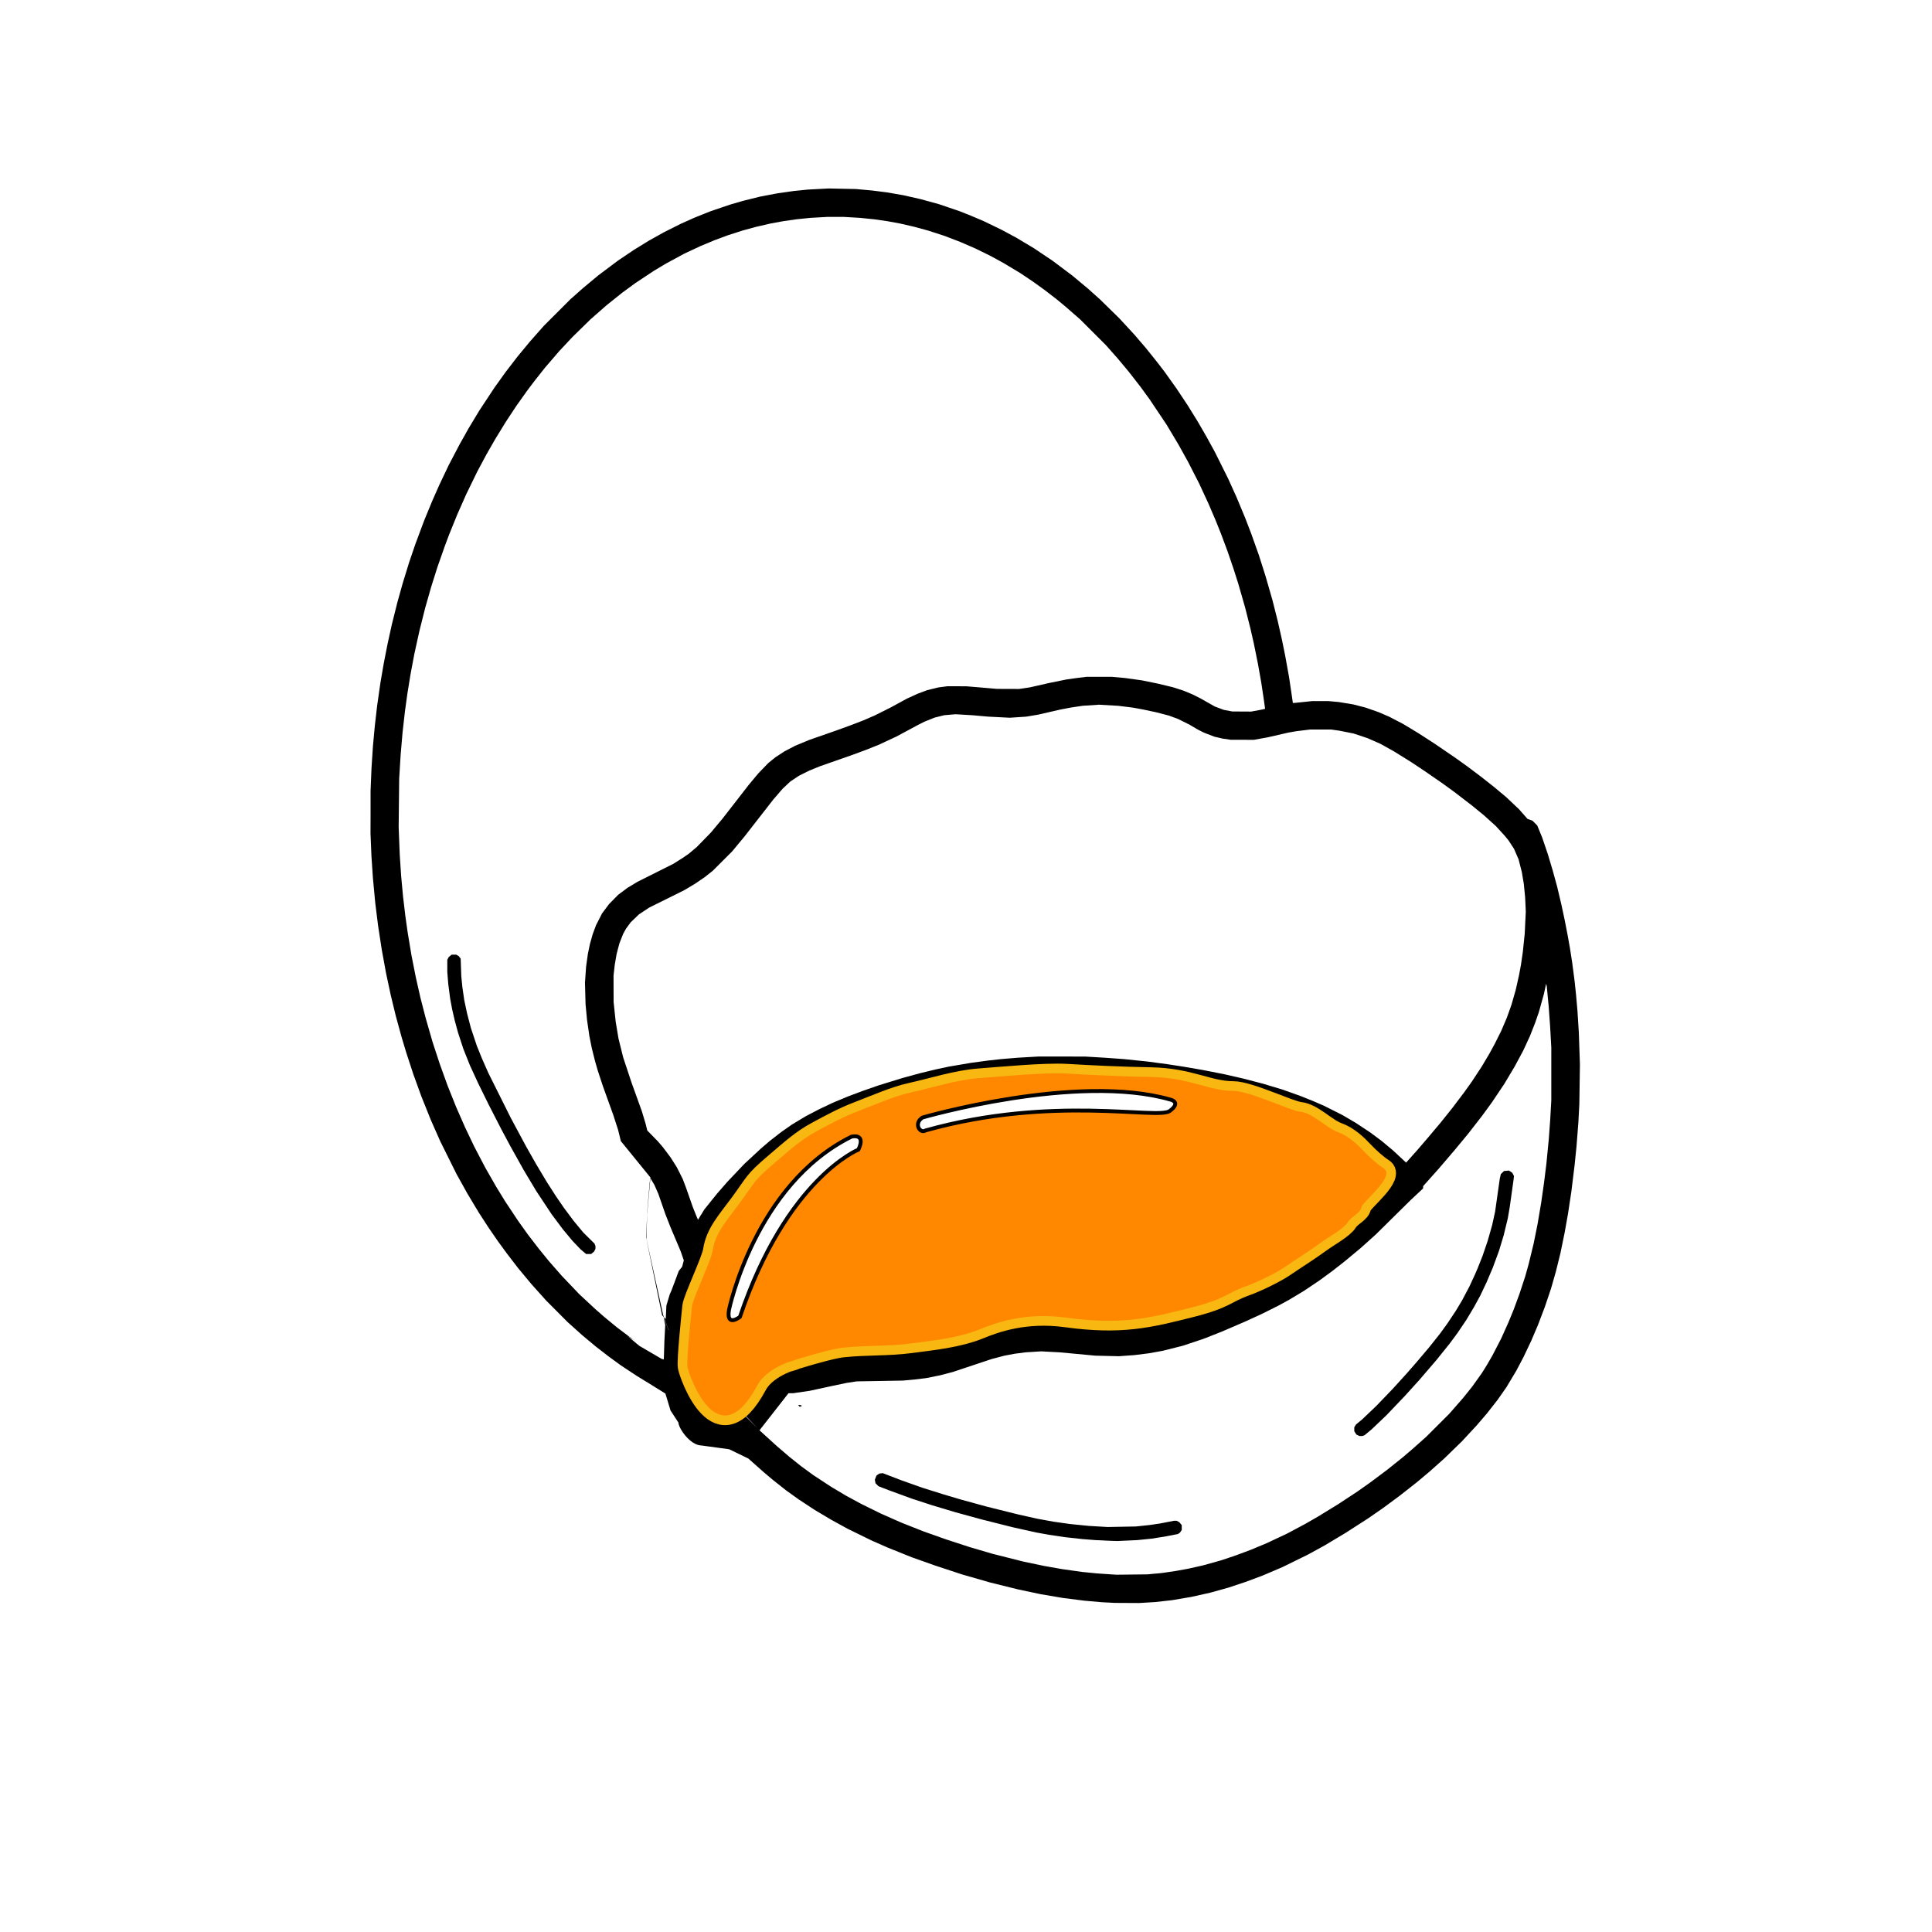
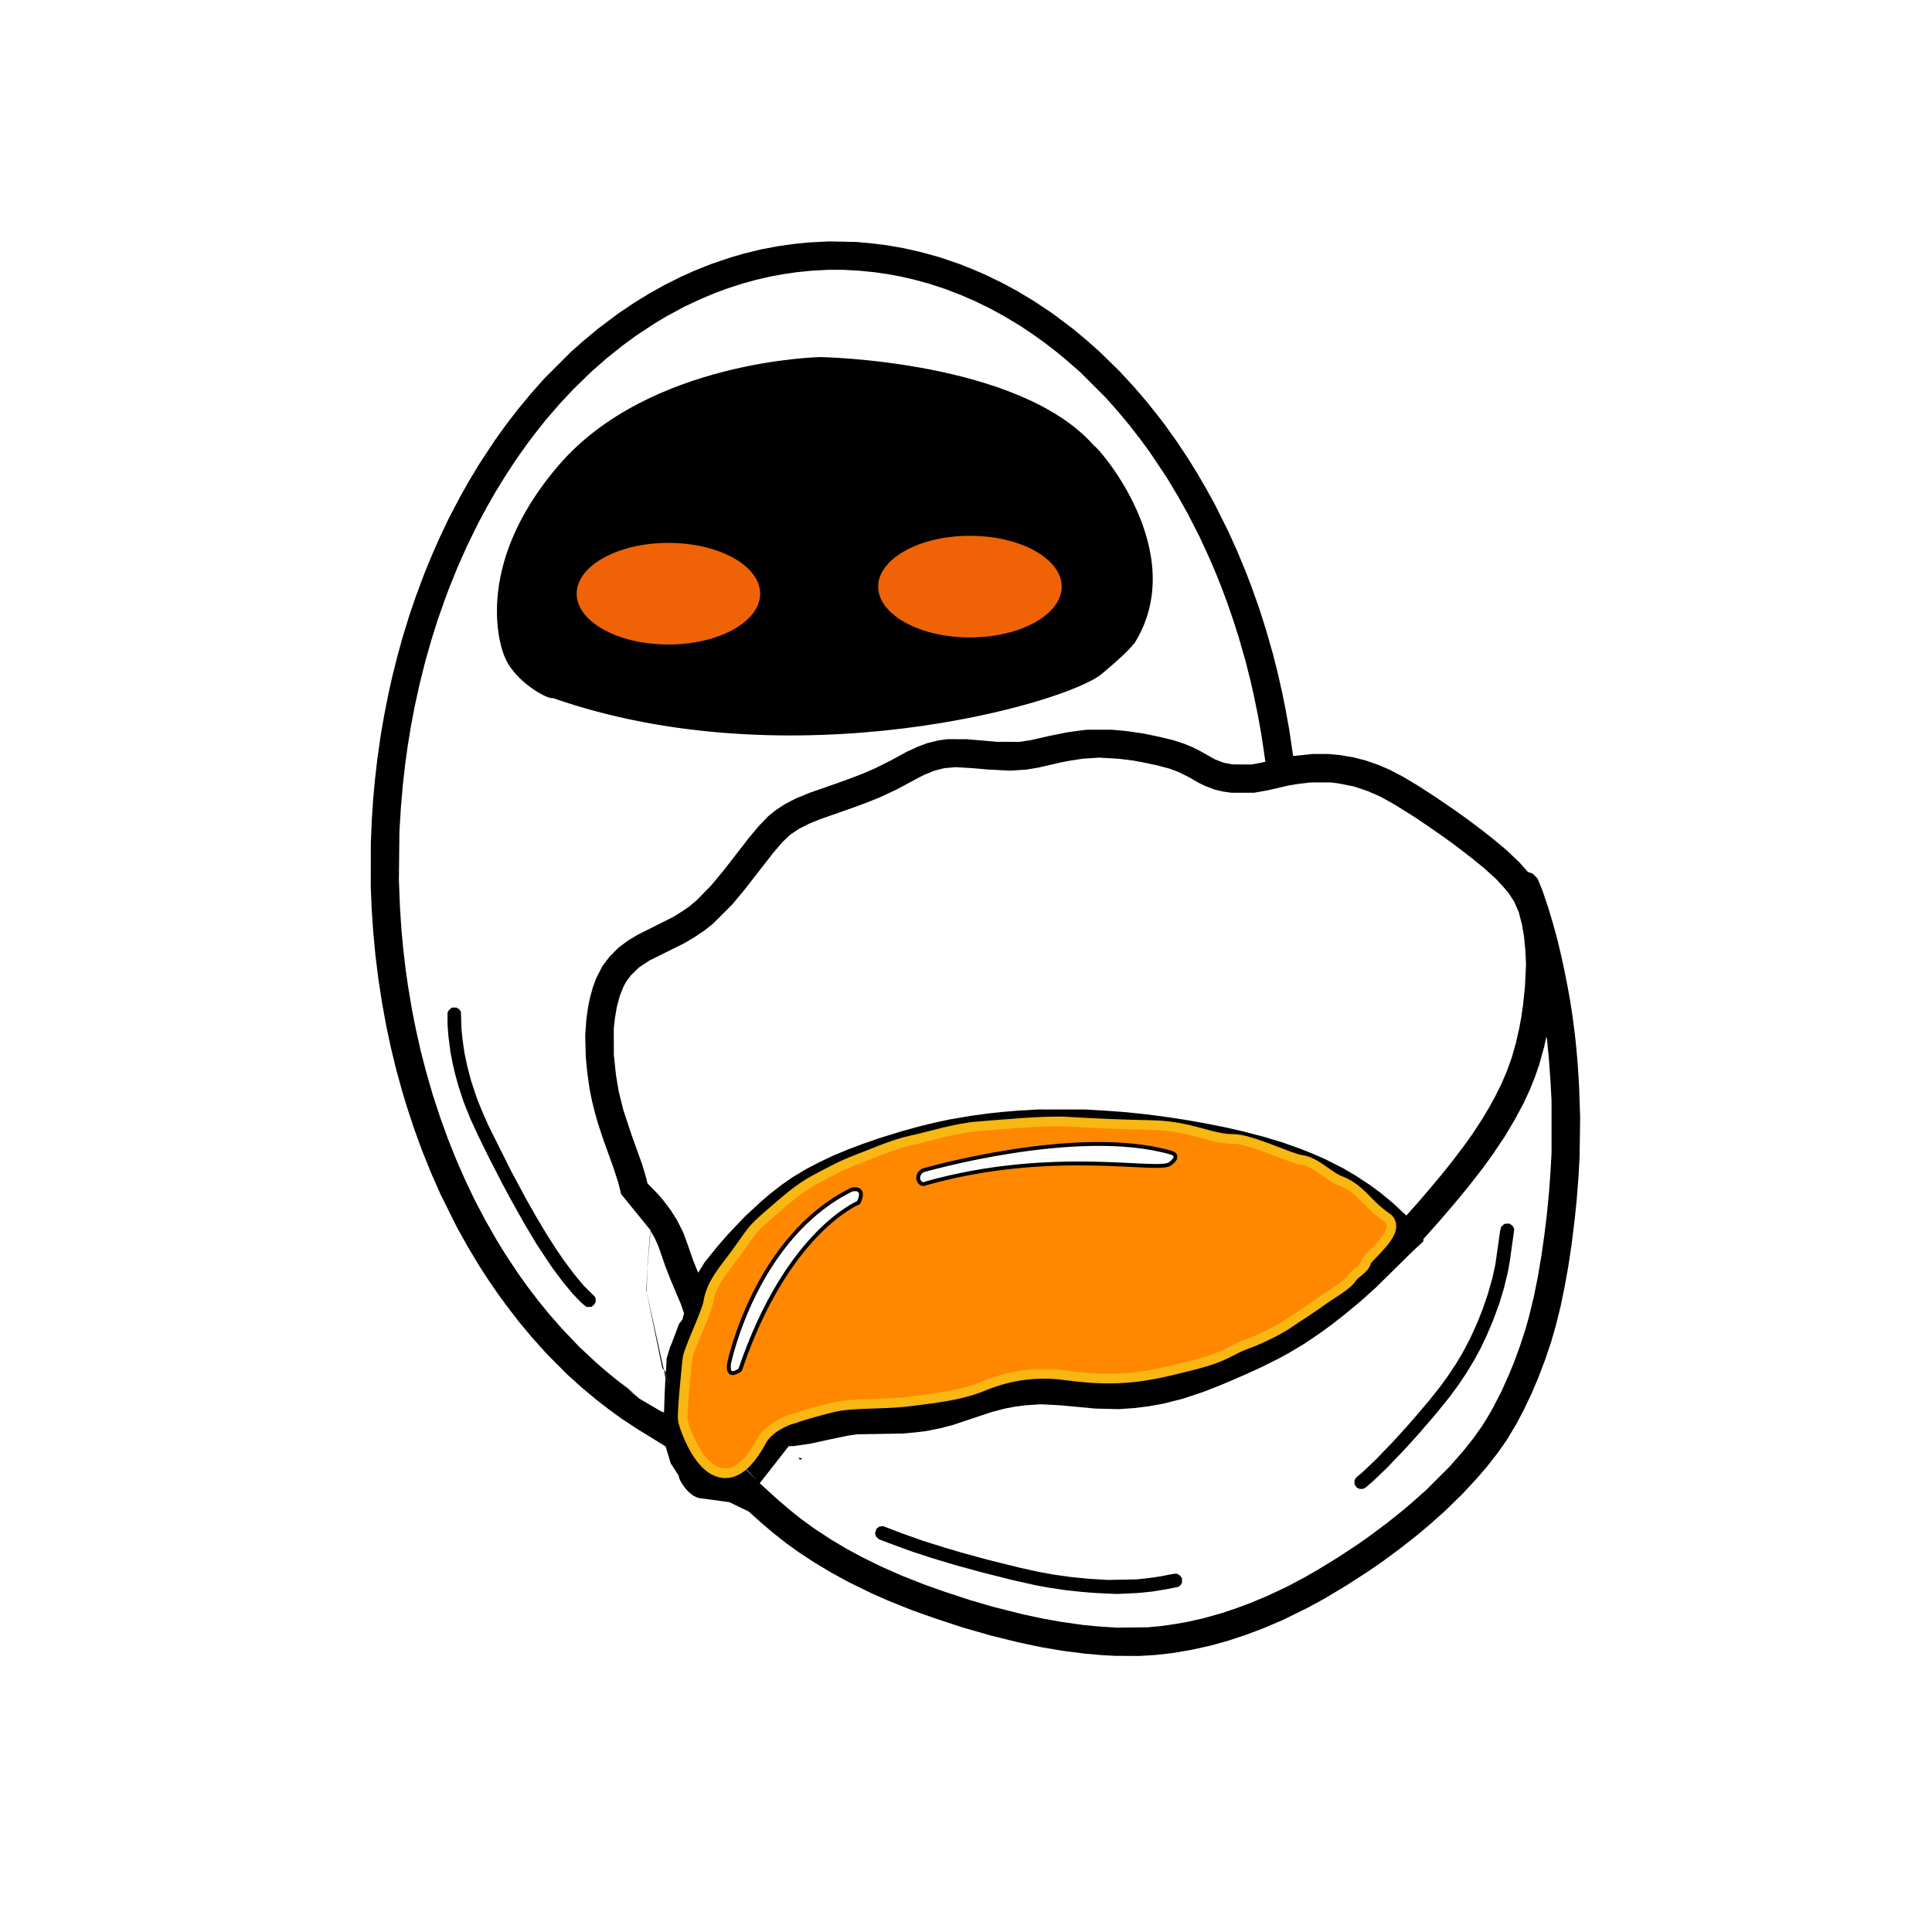
- <svg xmlns="http://www.w3.org/2000/svg" viewBox="-2.435 -6.088 500 500" width="500" height="500">
-   <path d="M 284.348 408.656 L 282.645 408.561 L 278.258 408.174 L 272.656 407.464 L 266.924 406.493 L 261.027 405.245 L 253.784 403.452 L 246.56 401.377 L 239.409 399.019 L 233.565 396.945 L 227.353 394.449 L 223.091 392.571 L 216.905 389.544 L 212.617 387.186 L 208.355 384.645 L 204.211 381.92 L 201.047 379.648 L 197.638 376.955 L 195.202 374.9 L 191.229 371.374 L 186.282 368.979 L 179.153 368.007 C 176.08 367.982 173.133 363.38 173.148 362.088 L 171.1 358.946 L 169.773 354.569 L 165.37 351.832 L 162.454 350.052 L 158.297 347.307 L 155.027 344.923 L 151.737 342.375 L 148.256 339.473 L 144.428 336.032 L 138.952 330.536 L 135.104 326.247 L 131.682 322.137 L 128.721 318.282 L 126.383 315.077 L 123.953 311.544 L 121.504 307.769 L 118.569 302.883 L 115.732 297.787 L 111.496 289.263 L 109.066 283.76 L 106.63 277.699 L 104.555 271.974 L 102.717 266.372 L 101.495 262.307 L 100.004 256.87 L 98.704 251.511 L 97.476 245.772 L 96.367 239.698 L 95.414 233.486 L 94.672 227.517 L 94.069 221.061 L 93.694 215.46 L 93.451 209.616 L 93.468 204.086 L 93.468 198.544 L 93.71 192.7 L 94.085 186.974 L 94.57 181.74 L 95.175 176.506 L 96.029 170.537 L 96.889 165.546 L 97.867 160.556 L 98.964 155.565 L 100.395 149.839 L 101.754 144.966 L 103.442 139.477 L 105.058 134.735 L 107.33 128.648 L 109.385 123.651 L 111.269 119.389 L 113.699 114.273 L 116.51 108.915 L 117.673 106.846 L 118.834 104.775 L 121.626 100.145 L 125.565 94.176 L 128.448 90.157 L 131.521 86.165 L 134.772 82.238 L 138.325 78.219 L 145.161 71.383 L 148.325 68.572 L 152.344 65.223 L 157.46 61.382 L 161.603 58.591 L 165.498 56.194 L 167.444 55.104 L 169.392 54.017 L 173.739 51.837 L 177.239 50.268 L 181.494 48.566 L 186.563 46.847 L 189.853 45.894 L 194.358 44.778 L 198.765 43.944 L 203 43.34 L 206.651 42.972 L 212.01 42.689 L 219.075 42.834 L 223.337 43.221 L 227.113 43.7 L 231.375 44.443 L 235.755 45.434 L 240.502 46.735 L 243.205 47.651 L 245.907 48.57 L 247.466 49.191 L 249.026 49.815 L 252.191 51.161 L 256.88 53.433 L 260.59 55.435 L 265.095 58.128 L 269.968 61.391 L 275.083 65.233 L 279.102 68.582 L 282.254 71.406 L 287.231 76.278 L 291.165 80.541 L 294.087 83.948 L 297.016 87.599 L 298.98 90.16 L 302.02 94.422 L 304.936 98.809 L 307.503 102.953 L 309.755 106.847 L 311.962 110.866 L 315.422 117.807 L 317.622 122.679 L 319.802 127.913 L 321.418 132.122 L 323.368 137.611 L 325.088 143.016 L 326.875 149.228 L 328.228 154.586 L 328.793 157.082 L 329.354 159.577 L 330.168 163.596 L 331.16 169.073 L 331.994 174.674 L 332.152 175.83 L 332.565 175.83 L 337.195 175.351 L 341.338 175.351 L 344.017 175.594 L 347.793 176.218 L 350.959 177.032 L 354.216 178.168 L 357.046 179.376 L 360.697 181.274 L 364.716 183.703 L 368.977 186.461 L 374.336 190.126 L 377.383 192.312 L 380.791 194.873 L 384.199 197.56 L 387.364 200.206 L 390.693 203.351 L 392.893 205.847 L 394.161 206.3 L 395.408 207.554 L 396.669 210.633 L 398.147 214.981 L 399.454 219.367 L 400.57 223.446 L 401.647 228.009 L 402.507 232.028 L 403.243 235.804 L 403.853 239.212 L 404.457 243.106 L 405.074 247.854 L 405.436 251.262 L 405.81 255.524 L 406.164 261.126 L 406.447 269.406 L 406.296 279.637 L 406.047 284.385 L 405.554 290.715 L 405.068 295.462 L 404.228 302.312 L 403.367 308.005 L 402.501 312.878 L 401.958 315.524 L 401.417 318.167 L 400.196 323.105 L 398.974 327.367 L 397.378 332.115 L 395.585 336.83 L 393.859 340.881 L 391.837 345.143 L 389.971 348.676 L 387.417 352.938 L 385.204 356.103 L 382.446 359.636 L 379.734 362.801 L 375.918 366.912 L 371.414 371.298 L 367.52 374.772 L 364.216 377.543 L 359.85 380.971 L 355.587 384.129 L 351.694 386.828 L 345.85 390.591 L 340.373 393.875 L 336.098 396.219 L 329.413 399.502 L 324.298 401.676 L 319.911 403.317 L 315.524 404.776 L 310.79 406.095 L 305.904 407.185 L 300.914 408.033 L 296.527 408.525 L 292.337 408.774 L 286.06 408.741 L 284.355 408.646 L 284.348 408.656 Z M 296.464 401.181 L 298.352 400.993 L 301.76 400.494 L 305.05 399.897 L 308.944 399.023 L 313.574 397.729 L 317.35 396.463 L 321.244 395.011 L 325.388 393.284 L 330.68 390.795 L 335.251 388.359 L 338.54 386.474 L 343.899 383.185 L 348.89 379.901 L 352.18 377.576 L 356.566 374.293 L 360.67 371.009 L 363.383 368.679 L 366.673 365.75 L 372.648 359.781 L 376.253 355.657 L 378.578 352.754 L 381.08 349.254 L 382.407 347.114 L 383.818 344.677 L 386.084 340.291 L 387.942 336.147 L 389.288 332.877 L 390.819 328.72 L 392.296 324.216 L 393.182 321.05 L 394.483 315.692 L 395.487 310.701 L 396.433 305.099 L 397.161 299.984 L 397.779 294.993 L 398.384 288.781 L 398.751 283.791 L 399.04 278.675 L 399.04 265.036 L 398.737 259.559 L 398.37 254.443 L 397.871 249.21 L 397.7 248.507 L 397.123 251.16 L 395.835 255.79 L 394.824 258.711 L 393.478 262.12 L 391.797 265.758 L 389.571 269.908 L 386.904 274.38 L 383.7 279.161 L 381.153 282.654 L 377.521 287.323 L 374.1 291.466 L 369.857 296.425 L 365.865 300.897 L 365.865 301.468 L 362.766 304.37 L 353.625 313.387 L 349.75 316.873 L 345.587 320.334 L 342.297 322.909 L 339.026 325.299 L 334.995 328.011 L 331.101 330.342 L 328.421 331.807 L 324.034 334 L 319.648 336.003 L 313.679 338.57 L 309.049 340.396 L 303.632 342.201 L 298.458 343.502 L 294.925 344.139 L 291.148 344.611 L 287.13 344.9 L 281.042 344.756 L 271.908 343.902 L 267.003 343.64 L 262.958 343.896 L 260.134 344.263 L 257.533 344.756 L 254.244 345.616 L 244.138 348.985 L 240.848 349.845 L 237.197 350.574 L 234.15 350.941 L 231.228 351.205 L 219.296 351.408 L 216.742 351.795 L 212.723 352.636 L 207.121 353.851 L 202.86 354.468 L 201.627 354.476 L 194.12 364.077 L 184.867 354.343 L 184.795 354.415 L 188.236 358.185 L 194.342 364.272 L 198.605 368.153 L 201.769 370.866 L 204.816 373.308 L 208.1 375.705 L 212.612 378.667 L 216.63 381.057 L 220.406 383.099 L 225.521 385.62 L 230.801 387.952 L 236.606 390.25 L 242.083 392.194 L 248.419 394.269 L 254.382 396.022 L 262.419 398.051 L 267.738 399.167 L 272.414 399.995 L 277.642 400.731 L 281.417 401.105 L 285.069 401.355 L 286.533 401.446 L 294.57 401.355 L 296.458 401.167 L 296.464 401.181 Z M 283.311 392.584 L 281.059 392.489 L 277.651 392.22 L 273.146 391.727 L 269.003 391.11 L 265.713 390.512 L 259.698 389.173 L 251.587 387.131 L 244.889 385.299 L 238.802 383.473 L 233.444 381.726 L 227.599 379.585 L 224.92 378.548 L 224.145 377.779 L 223.975 376.873 L 224.388 375.789 L 225.11 375.278 L 226.01 375.159 L 230.87 377.024 L 236.241 378.929 L 241.718 380.649 L 246.222 381.988 L 252.921 383.821 L 261.202 385.883 L 266.192 386.992 L 270.21 387.722 L 274.473 388.325 L 279.345 388.812 L 284.205 389.1 L 291.527 388.962 L 295.059 388.588 L 297.699 388.201 L 301.389 387.491 L 302.072 387.491 L 302.762 387.846 L 303.399 388.602 L 303.399 389.863 L 302.945 390.545 L 302.42 390.913 L 299.314 391.517 L 295.663 392.108 L 291.887 392.489 L 286.772 392.726 L 285.557 392.693 L 283.304 392.597 L 283.311 392.584 Z M 348.978 365.358 L 348.585 365.164 L 348.053 364.311 L 348.053 363.273 L 348.519 362.551 L 350.062 361.277 L 353.727 357.79 L 358.021 353.325 L 361.56 349.431 L 364.115 346.508 L 367.411 342.614 L 370.222 339.081 L 372.165 336.403 L 374.353 333.113 L 375.955 330.433 L 377.826 326.9 L 379.238 323.853 L 379.973 322.146 L 381.234 318.981 L 382.561 315.087 L 383.152 313.015 L 383.74 310.943 L 384.501 307.463 L 385.716 298.887 L 385.979 297.764 L 386.806 296.963 L 388.094 296.858 L 388.947 297.436 L 389.387 298.282 L 389.269 299.255 L 388.277 306.353 L 387.778 309.236 L 386.714 313.622 L 385.5 317.642 L 383.884 322.022 L 382.275 325.804 L 380.627 329.271 L 378.991 332.259 L 377.041 335.516 L 374.769 338.885 L 372.734 341.636 L 369.313 345.891 L 364.814 351.126 L 361.183 355.137 L 356.396 360.155 L 352.535 363.832 L 350.735 365.329 L 350.144 365.553 L 349.369 365.546 L 348.975 365.352 L 348.978 365.358 Z M 204.33 357.757 L 204.116 357.521 L 204.701 357.541 L 205.148 357.718 L 204.537 357.994 L 204.324 357.757 L 204.33 357.757 Z M 173.289 348.28 L 172.364 347.745 L 169.321 347.109 L 169.514 340.856 L 169.726 336.849 L 169.168 334.15 L 169.024 334.15 L 170.004 336.584 L 171.435 340.559 L 170.551 346.805 L 170.819 346.973 L 169.194 345.57 L 171.217 346.739 L 173.653 348.026 L 173.712 348.032 L 173.295 347.271 L 173.289 348.28 Z M 159.895 339.611 L 163.012 342.208 L 169.149 345.794 L 166.696 345.011 L 170.603 346.082 L 170.399 338.637 L 170.616 338.174 L 169.191 334.239 L 164.866 314.563 L 165.041 308.176 L 165.902 298.647 L 158.241 289.234 L 157.532 286.338 L 156.271 282.444 L 153.599 275.017 L 152.273 270.998 L 151.57 268.562 L 150.716 265.153 L 150.085 261.989 L 149.488 257.845 L 149.107 253.826 L 148.956 248.225 L 149.245 244.081 L 149.705 240.791 L 150.23 238.256 L 150.946 235.702 L 151.813 233.364 L 153.375 230.305 L 155.188 227.881 L 157.565 225.471 L 159.922 223.705 L 162.556 222.115 L 171.808 217.48 L 174.244 215.943 L 175.781 214.892 L 177.896 213.112 L 181.547 209.369 L 184.594 205.719 L 191.403 196.952 L 193.847 194.029 L 196.401 191.383 L 198.232 189.906 L 200.551 188.382 L 203.348 186.918 L 206.967 185.414 L 213.822 183.023 L 217.841 181.566 L 221.039 180.331 L 223.929 179.077 L 228.072 177.008 L 232.274 174.716 L 235.131 173.416 L 237.502 172.53 L 240.404 171.821 L 242.801 171.505 L 247.674 171.525 L 251.081 171.807 L 255.587 172.195 L 261.312 172.215 L 262.715 172.008 L 264.117 171.798 L 268.989 170.688 L 273.619 169.749 L 276.298 169.375 L 278.734 169.072 L 285.19 169.066 L 288.723 169.381 L 293.108 169.992 L 297.252 170.839 L 301.147 171.778 L 303.892 172.665 L 306.236 173.643 L 308.205 174.635 L 311.982 176.769 L 314.293 177.629 L 316.486 178.042 L 321.359 178.069 L 323.67 177.642 L 324.951 177.367 L 324.951 177.202 L 324.577 174.542 L 323.972 170.524 L 323.106 165.651 L 322.048 160.418 L 321.162 156.524 L 319.809 151.165 L 318.023 144.953 L 316.822 141.177 L 315.239 136.547 L 313.603 132.161 L 312.192 128.635 L 310.313 124.248 L 307.891 119.015 L 304.995 113.36 L 302.519 108.908 L 299.459 103.792 L 295.059 97.219 L 292.8 94.119 L 289.727 90.16 L 286.785 86.64 L 283.758 83.219 L 277.047 76.514 L 273.271 73.224 L 271.078 71.406 L 267.912 68.963 L 264.865 66.769 L 261.55 64.55 L 257.321 62.008 L 253.912 60.144 L 249.932 58.193 L 246.117 56.538 L 241.974 54.949 L 237.804 53.596 L 234.304 52.638 L 230.528 51.765 L 227.238 51.16 L 223.83 50.668 L 222.005 50.484 L 220.179 50.297 L 215.917 50.047 L 211.655 50.047 L 207.268 50.297 L 203.618 50.671 L 200.209 51.164 L 196.92 51.768 L 193.144 52.641 L 189.677 53.594 L 185.835 54.834 L 182.598 56.036 L 178.855 57.592 L 174.678 59.55 L 170.002 62.077 L 166.837 63.968 L 161.965 67.193 L 158.556 69.695 L 154.538 72.913 L 150.401 76.544 L 145.673 81.173 L 142.258 84.825 L 138.659 89.007 L 135.895 92.501 L 133.997 95.016 L 131.199 98.95 L 128.462 103.1 L 125.769 107.487 L 123.464 111.505 L 121.087 115.951 L 118.211 121.855 L 115.886 127.108 L 113.818 132.21 L 112.675 135.257 L 110.79 140.616 L 109.175 145.731 L 107.612 151.207 L 106.141 157.052 L 104.801 163.14 L 103.816 168.373 L 102.969 173.607 L 102.352 178.111 L 101.748 183.47 L 101.255 189.196 L 100.874 195.408 L 100.737 207.95 L 101.019 215.135 L 101.38 220.611 L 101.866 225.845 L 102.483 231.079 L 103.088 235.34 L 104.059 241.185 L 105.169 246.787 L 106.377 252.145 L 107.73 257.378 L 109.516 263.591 L 111.395 269.317 L 113.417 274.918 L 115.61 280.395 L 117.909 285.629 L 120.286 290.619 L 121.559 293.055 L 123.221 296.221 L 126.006 301.086 L 128.33 304.869 L 131.652 309.866 L 134.174 313.393 L 136.978 317.044 L 139.553 320.209 L 142.895 324.031 L 147.492 328.857 L 151.727 332.791 L 154.059 334.827 L 157.204 337.414 L 161.591 340.723 L 161.755 340.736 L 161.171 340.485 L 159.895 339.611 Z M 148.539 317.842 L 147.833 317.251 L 145.758 315.084 L 143.223 312.037 L 140.314 308.143 L 136.361 302.174 L 133.085 296.697 L 129.552 290.367 L 127.339 286.223 L 124.022 279.769 L 121.33 274.292 L 119.196 269.662 L 117.495 265.401 L 116.123 261.211 L 115.269 258.092 L 114.567 255.045 L 114.068 252.365 L 113.575 248.59 L 113.325 245.451 L 113.325 242.305 L 113.68 241.616 L 114.435 240.979 L 115.656 240.979 L 116.3 241.366 L 116.786 242.017 L 116.944 246.528 L 117.22 249.325 L 117.712 252.734 L 118.434 256.141 L 119.419 259.918 L 120.962 264.547 L 122.289 267.836 L 123.956 271.613 L 129.735 283.184 L 133.755 290.676 L 136.348 295.24 L 139.041 299.745 L 141.463 303.521 L 143.539 306.542 L 146.014 309.858 L 148.536 312.904 L 151.425 315.755 L 151.668 316.392 L 151.668 317.121 L 151.314 317.81 L 150.559 318.447 L 149.252 318.447 L 148.539 317.842 Z M 188.773 334.633 L 189.161 334.397 L 189.541 333.813 L 189.896 331.791 L 190.874 328.533 L 192.431 324.567 L 194.191 320.686 L 196.102 316.91 L 198.571 312.536 L 200.889 308.998 L 203.641 305.346 L 206.524 302.076 L 210.181 298.438 L 213.181 295.851 L 216.912 293.047 L 219.749 291.346 L 220.221 290.578 L 220.221 289.507 L 219.775 288.66 L 218.705 288.115 L 218.087 288.115 L 216.623 288.811 L 212.971 291.261 L 209.518 294.032 L 206.635 296.626 L 203.47 299.869 L 200.79 302.943 L 198.532 305.839 L 195.524 310.343 L 193.232 314.362 L 191.255 318.139 L 189.515 321.914 L 188.097 325.323 L 186.954 328.487 L 186.153 331.417 L 185.851 333.281 L 186.383 334.378 L 187.158 334.877 L 188.373 334.877 L 188.764 334.641 L 188.773 334.633 Z M 171.322 327.927 L 172.413 325.027 L 173.234 322.833 L 174.102 321.739 L 174.677 319.552 L 174.649 320.436 L 173.729 317.757 L 171.004 311.302 L 169.723 308.012 L 167.95 302.896 L 166.932 300.585 L 165.856 298.759 L 165.678 300.224 L 165.055 307.65 L 164.785 314.224 L 168.922 334.319 L 169.87 335.248 L 170.022 331.807 L 170.895 328.884 L 171.322 327.927 Z M 179.071 308.202 L 179.839 306.925 L 183.175 302.781 L 185.841 299.727 L 190.228 295.104 L 194.47 291.171 L 196.782 289.188 L 199.658 286.949 L 202.501 284.952 L 206.152 282.759 L 209.567 280.98 L 213.054 279.325 L 216.869 277.729 L 220.763 276.264 L 224.907 274.82 L 231.119 272.902 L 235.624 271.668 L 239.761 270.67 L 243.175 269.941 L 248.777 268.989 L 253.282 268.378 L 256.69 268.004 L 260.952 267.649 L 266.31 267.34 L 278.367 267.347 L 283.483 267.649 L 288.473 268.01 L 294.442 268.627 L 299.801 269.343 L 303.819 269.96 L 308.81 270.821 L 314.411 271.924 L 319.159 273.007 L 324.387 274.361 L 329.535 275.916 L 334.263 277.604 L 337.31 278.826 L 340.232 280.093 L 344.98 282.484 L 348.387 284.48 L 352.164 286.975 L 355.086 289.148 L 358.034 291.604 L 361.462 294.796 L 364.352 291.565 L 367.274 288.157 L 370.446 284.382 L 373.374 280.73 L 376.414 276.712 L 378.503 273.789 L 381.058 269.895 L 383.014 266.605 L 384.406 264.051 L 386.081 260.702 L 387.512 257.352 L 388.733 253.944 L 389.844 250.051 L 390.69 246.274 L 391.189 243.595 L 391.669 240.305 L 392.161 235.557 L 392.438 229.831 L 392.273 226.18 L 391.925 222.647 L 391.413 219.6 L 390.572 216.31 L 389.397 213.598 L 387.992 211.438 L 387 210.223 L 384.695 207.702 L 381.635 204.937 L 378.47 202.35 L 373.965 198.889 L 370.918 196.676 L 366.531 193.642 L 362.88 191.206 L 358.376 188.402 L 354.843 186.425 L 351.461 184.941 L 347.876 183.746 L 344.25 183.023 L 342.057 182.708 L 336.58 182.715 L 333.054 183.149 L 330.979 183.509 L 325.621 184.737 L 322.088 185.374 L 316.119 185.368 L 314.051 185.073 L 311.857 184.567 L 309.164 183.529 L 307.595 182.741 L 305.402 181.454 L 302.48 179.997 L 300.135 179.123 L 296.878 178.269 L 293.345 177.52 L 290.791 177.048 L 288.88 176.812 L 286.966 176.575 L 281.955 176.286 L 277.74 176.569 L 274.594 177.041 L 271.915 177.56 L 266.188 178.874 L 263.142 179.379 L 258.893 179.661 L 253.279 179.373 L 249.26 179.018 L 244.84 178.755 L 241.951 179.005 L 239.436 179.628 L 236.835 180.672 L 235.253 181.468 L 229.559 184.527 L 225.029 186.642 L 221.496 188.047 L 218.205 189.262 L 209.681 192.25 L 206.97 193.359 L 204.31 194.693 L 202.078 196.183 L 200.082 198.061 L 197.665 200.866 L 190.271 210.361 L 187.04 214.255 L 182.029 219.265 L 179.961 220.907 L 177.426 222.634 L 174.602 224.315 L 165.593 228.787 L 162.92 230.553 L 160.773 232.622 L 159.597 234.224 L 158.849 235.564 L 157.876 238.027 L 157.141 240.804 L 156.662 243.608 L 156.347 246.412 L 156.367 253.229 L 156.905 258.344 L 157.64 262.73 L 158.856 267.603 L 160.996 274.058 L 163.675 281.499 L 164.66 284.775 L 165.081 286.482 L 167.819 289.286 L 169.08 290.75 L 171.109 293.443 L 172.718 295.984 L 174.254 299.031 L 175.128 301.343 L 176.874 306.333 L 177.801 308.645 L 178.201 309.583 L 178.273 309.492 L 179.041 308.215 L 179.071 308.202 Z M 239.964 286.702 L 240.867 286.394 L 243.67 285.685 L 247.204 284.956 L 252.68 283.984 L 258.282 283.117 L 264.737 282.27 L 272.164 281.41 L 276.544 281.03 L 283.025 280.806 L 290.425 281.03 L 293.834 281.292 L 296.756 281.653 L 300.479 282.277 L 301.629 281.705 L 302.2 280.556 L 302.036 279.564 L 301.399 278.81 L 300.65 278.494 L 296.881 277.871 L 293.715 277.516 L 289.697 277.201 L 277.273 277.194 L 273.497 277.516 L 267.849 278.114 L 259.983 279.092 L 254.867 279.828 L 248.294 280.937 L 242.817 282.027 L 240.381 282.632 L 237.722 283.505 L 236.861 284.292 L 236.763 285.868 L 237.564 286.781 L 238.063 286.986 L 239.055 286.998 L 239.958 286.69 L 239.964 286.702 Z" style="" />
-   <path d="M 250.953 272.928 C 256.416 272.525 267.944 271.41 273.631 271.744 C 280.03 272.123 287.589 272.488 295.477 272.63 C 305.492 272.811 310.397 276.233 316.735 276.227 C 320.872 276.223 331.414 281.34 334.015 281.606 C 337.386 281.951 340.736 285.79 343.88 286.929 C 346.649 287.931 348.935 290.139 350.528 291.847 C 351.932 293.354 354.132 295.315 355.623 296.254 C 358.893 298.316 350.171 304.898 349.929 306.306 C 349.656 307.889 347.343 308.658 346.362 310.24 C 345.314 311.926 341.515 313.969 339.283 315.595 C 336.159 317.871 333.27 319.637 329.849 321.968 C 328.072 323.176 323.41 325.575 319.98 326.81 C 314.723 328.703 314.934 330.01 306.004 332.28 C 294.749 335.143 287.65 336.853 273.4 334.904 C 262.874 333.464 255.123 336.303 251.257 337.889 C 245.583 340.217 238.87 340.85 233.335 341.591 C 227.301 342.399 221.877 342.03 215.622 342.701 C 211.081 343.189 196.071 348.145 203.025 346.016 C 204.632 345.525 196.352 347.244 193.526 352.508 C 183.378 371.416 175.933 349.983 175.481 347.691 C 175.168 346.105 176.462 333.805 176.648 332.004 C 176.855 329.999 181.606 320.158 182.009 317.515 C 182.703 312.979 185.592 309.866 188.798 305.528 C 193.158 299.633 192.302 299.753 198.051 294.854 C 202.358 291.182 204.921 288.83 208.866 286.692 C 212.571 284.683 215.94 282.87 219.725 281.443 C 223.498 280.022 228.907 277.589 233.374 276.615 C 238.653 275.465 245.112 273.358 250.953 272.928 Z" style="fill-rule: nonzero; paint-order: markers stroke; fill: rgb(255, 136, 0); stroke-width: 5px; stroke: rgb(248, 183, 17);" />
-   <path style="stroke: rgb(0, 0, 0); fill: rgb(255, 255, 255);" d="M 186.225 332.916 C 186.225 332.916 192.924 300.453 217.915 288.086 C 217.915 288.086 221.78 287.056 219.719 291.436 C 219.719 291.436 201.169 298.907 189.06 334.719 C 189.06 334.719 185.453 337.553 186.225 332.916 Z" />
-   <path style="stroke: rgb(0, 0, 0); fill: rgb(255, 255, 255);" d="M 236.308 283.126 C 236.308 283.126 276.242 271.532 300.461 278.488 C 300.461 278.488 303.399 279.105 300.308 281.423 C 297.217 283.741 270.059 277.2 237.081 286.475 C 235.662 287.387 233.921 284.66 236.308 283.126 Z" />
+ <svg xmlns="http://www.w3.org/2000/svg" viewBox="0 0 500 500" width="500" height="500">
+   <path d="M 286.844 428.442 L 285.141 428.347 L 280.754 427.96 L 275.152 427.25 L 269.42 426.279 L 263.523 425.031 L 256.28 423.238 L 249.056 421.163 L 241.905 418.805 L 236.061 416.731 L 229.849 414.235 L 225.587 412.357 L 219.401 409.33 L 215.113 406.972 L 210.851 404.431 L 206.707 401.706 L 203.543 399.434 L 200.134 396.741 L 197.698 394.686 L 193.725 391.16 L 188.778 388.765 L 181.649 387.793 C 178.576 387.768 175.629 383.166 175.644 381.874 L 173.596 378.732 L 172.269 374.355 L 167.866 371.618 L 164.95 369.838 L 160.793 367.093 L 157.523 364.709 L 154.233 362.161 L 150.752 359.259 L 146.924 355.818 L 141.448 350.322 L 137.6 346.033 L 134.178 341.923 L 131.217 338.068 L 128.879 334.863 L 126.449 331.33 L 124 327.555 L 121.065 322.669 L 118.228 317.573 L 113.992 309.049 L 111.562 303.546 L 109.126 297.485 L 107.051 291.76 L 105.213 286.158 L 103.991 282.093 L 102.5 276.656 L 101.2 271.297 L 99.972 265.558 L 98.863 259.484 L 97.91 253.272 L 97.168 247.303 L 96.565 240.847 L 96.19 235.246 L 95.947 229.402 L 95.964 223.872 L 95.964 218.33 L 96.206 212.486 L 96.581 206.76 L 97.066 201.526 L 97.671 196.292 L 98.525 190.323 L 99.385 185.332 L 100.363 180.342 L 101.46 175.351 L 102.891 169.625 L 104.25 164.752 L 105.938 159.263 L 107.554 154.521 L 109.826 148.434 L 111.881 143.437 L 113.765 139.175 L 116.195 134.059 L 119.006 128.701 L 120.169 126.632 L 121.33 124.561 L 124.122 119.931 L 128.061 113.962 L 130.944 109.943 L 134.017 105.951 L 137.268 102.024 L 140.821 98.005 L 147.657 91.169 L 150.821 88.358 L 154.84 85.009 L 159.956 81.168 L 164.099 78.377 L 167.994 75.98 L 169.94 74.89 L 171.888 73.803 L 176.235 71.623 L 179.735 70.054 L 183.99 68.352 L 189.059 66.633 L 192.349 65.68 L 196.854 64.564 L 201.261 63.73 L 205.496 63.126 L 209.147 62.758 L 214.506 62.475 L 221.571 62.62 L 225.833 63.007 L 229.609 63.486 L 233.871 64.229 L 238.251 65.22 L 242.998 66.521 L 245.701 67.437 L 248.403 68.356 L 249.962 68.977 L 251.522 69.601 L 254.687 70.947 L 259.376 73.219 L 263.086 75.221 L 267.591 77.914 L 272.464 81.177 L 277.579 85.019 L 281.598 88.368 L 284.75 91.192 L 289.727 96.064 L 293.661 100.327 L 296.583 103.734 L 299.512 107.385 L 301.476 109.946 L 304.516 114.208 L 307.432 118.595 L 309.999 122.739 L 312.251 126.633 L 314.458 130.652 L 317.918 137.593 L 320.118 142.465 L 322.298 147.699 L 323.914 151.908 L 325.864 157.397 L 327.584 162.802 L 329.371 169.014 L 330.724 174.372 L 331.289 176.868 L 331.85 179.363 L 332.664 183.382 L 333.656 188.859 L 334.49 194.46 L 334.648 195.616 L 335.061 195.616 L 339.691 195.137 L 343.834 195.137 L 346.513 195.38 L 350.289 196.004 L 353.455 196.818 L 356.712 197.954 L 359.542 199.162 L 363.193 201.06 L 367.212 203.489 L 371.473 206.247 L 376.832 209.912 L 379.879 212.098 L 383.287 214.659 L 386.695 217.346 L 389.86 219.992 L 393.189 223.137 L 395.389 225.633 L 396.657 226.086 L 397.904 227.34 L 399.165 230.419 L 400.643 234.767 L 401.95 239.153 L 403.066 243.232 L 404.143 247.795 L 405.003 251.814 L 405.739 255.59 L 406.349 258.998 L 406.953 262.892 L 407.57 267.64 L 407.932 271.048 L 408.306 275.31 L 408.66 280.912 L 408.943 289.192 L 408.792 299.423 L 408.543 304.171 L 408.05 310.501 L 407.564 315.248 L 406.724 322.098 L 405.863 327.791 L 404.997 332.664 L 404.454 335.31 L 403.913 337.953 L 402.692 342.891 L 401.47 347.153 L 399.874 351.901 L 398.081 356.616 L 396.355 360.667 L 394.333 364.929 L 392.467 368.462 L 389.913 372.724 L 387.7 375.889 L 384.942 379.422 L 382.23 382.587 L 378.414 386.698 L 373.91 391.084 L 370.016 394.558 L 366.712 397.329 L 362.346 400.757 L 358.083 403.915 L 354.19 406.614 L 348.346 410.377 L 342.869 413.661 L 338.594 416.005 L 331.909 419.288 L 326.794 421.462 L 322.407 423.103 L 318.02 424.562 L 313.286 425.881 L 308.4 426.971 L 303.41 427.819 L 299.023 428.311 L 294.833 428.56 L 288.556 428.527 L 286.851 428.432 L 286.844 428.442 Z M 298.96 420.967 L 300.848 420.779 L 304.256 420.28 L 307.546 419.683 L 311.44 418.809 L 316.07 417.515 L 319.846 416.249 L 323.74 414.797 L 327.884 413.07 L 333.176 410.581 L 337.747 408.145 L 341.036 406.26 L 346.395 402.971 L 351.386 399.687 L 354.676 397.362 L 359.062 394.079 L 363.166 390.795 L 365.879 388.465 L 369.169 385.536 L 375.144 379.567 L 378.749 375.443 L 381.074 372.54 L 383.576 369.04 L 384.903 366.9 L 386.314 364.463 L 388.58 360.077 L 390.438 355.933 L 391.784 352.663 L 393.315 348.506 L 394.792 344.002 L 395.678 340.836 L 396.979 335.478 L 397.983 330.487 L 398.929 324.885 L 399.657 319.77 L 400.275 314.779 L 400.88 308.567 L 401.247 303.577 L 401.536 298.461 L 401.536 284.822 L 401.233 279.345 L 400.866 274.229 L 400.367 268.996 L 400.196 268.293 L 399.619 270.946 L 398.331 275.576 L 397.32 278.497 L 395.974 281.906 L 394.293 285.544 L 392.067 289.694 L 389.4 294.166 L 386.196 298.947 L 383.649 302.44 L 380.017 307.109 L 376.596 311.252 L 372.353 316.211 L 368.361 320.683 L 368.361 321.254 L 365.262 324.156 L 356.121 333.173 L 352.246 336.659 L 348.083 340.12 L 344.793 342.695 L 341.522 345.085 L 337.491 347.797 L 333.597 350.128 L 330.917 351.593 L 326.53 353.786 L 322.144 355.789 L 316.175 358.356 L 311.545 360.182 L 306.128 361.987 L 300.954 363.288 L 297.421 363.925 L 293.644 364.397 L 289.626 364.686 L 283.538 364.542 L 274.404 363.688 L 269.499 363.426 L 265.454 363.682 L 262.63 364.049 L 260.029 364.542 L 256.74 365.402 L 246.634 368.771 L 243.344 369.631 L 239.693 370.36 L 236.646 370.727 L 233.724 370.991 L 221.792 371.194 L 219.238 371.581 L 215.219 372.422 L 209.617 373.637 L 205.356 374.254 L 204.123 374.262 L 196.616 383.863 L 187.363 374.129 L 187.291 374.201 L 190.732 377.971 L 196.838 384.058 L 201.101 387.939 L 204.265 390.652 L 207.312 393.094 L 210.596 395.491 L 215.108 398.453 L 219.126 400.843 L 222.902 402.885 L 228.017 405.406 L 233.297 407.738 L 239.102 410.036 L 244.579 411.98 L 250.915 414.055 L 256.878 415.808 L 264.915 417.837 L 270.234 418.953 L 274.91 419.781 L 280.138 420.517 L 283.913 420.891 L 287.565 421.141 L 289.029 421.232 L 297.066 421.141 L 298.954 420.953 L 298.96 420.967 Z M 285.807 412.37 L 283.555 412.275 L 280.147 412.006 L 275.642 411.513 L 271.499 410.896 L 268.209 410.298 L 262.194 408.959 L 254.083 406.917 L 247.385 405.085 L 241.298 403.259 L 235.94 401.512 L 230.095 399.371 L 227.416 398.334 L 226.641 397.565 L 226.471 396.659 L 226.884 395.575 L 227.606 395.064 L 228.506 394.945 L 233.366 396.81 L 238.737 398.715 L 244.214 400.435 L 248.718 401.774 L 255.417 403.607 L 263.698 405.669 L 268.688 406.778 L 272.706 407.508 L 276.969 408.111 L 281.841 408.598 L 286.701 408.886 L 294.023 408.748 L 297.555 408.374 L 300.195 407.987 L 303.885 407.277 L 304.568 407.277 L 305.258 407.632 L 305.895 408.388 L 305.895 409.649 L 305.441 410.331 L 304.916 410.699 L 301.81 411.303 L 298.159 411.894 L 294.383 412.275 L 289.268 412.512 L 288.053 412.479 L 285.8 412.383 L 285.807 412.37 Z M 351.474 385.144 L 351.081 384.95 L 350.549 384.097 L 350.549 383.059 L 351.015 382.337 L 352.558 381.063 L 356.223 377.576 L 360.517 373.111 L 364.056 369.217 L 366.611 366.294 L 369.907 362.4 L 372.718 358.867 L 374.661 356.189 L 376.849 352.899 L 378.451 350.219 L 380.322 346.686 L 381.734 343.639 L 382.469 341.932 L 383.73 338.767 L 385.057 334.873 L 385.648 332.801 L 386.236 330.729 L 386.997 327.249 L 388.212 318.673 L 388.475 317.55 L 389.302 316.749 L 390.59 316.644 L 391.443 317.222 L 391.883 318.068 L 391.765 319.041 L 390.773 326.139 L 390.274 329.022 L 389.21 333.408 L 387.996 337.428 L 386.38 341.808 L 384.771 345.59 L 383.123 349.057 L 381.487 352.045 L 379.537 355.302 L 377.265 358.671 L 375.23 361.422 L 371.809 365.677 L 367.31 370.912 L 363.679 374.923 L 358.892 379.941 L 355.031 383.618 L 353.231 385.115 L 352.64 385.339 L 351.865 385.332 L 351.471 385.138 L 351.474 385.144 Z M 206.826 377.543 L 206.612 377.307 L 207.197 377.327 L 207.644 377.504 L 207.033 377.78 L 206.82 377.543 L 206.826 377.543 Z M 175.785 368.066 L 174.86 367.531 L 171.817 366.895 L 172.01 360.642 L 172.222 356.635 L 171.664 353.936 L 171.52 353.936 L 172.5 356.37 L 173.931 360.345 L 173.047 366.591 L 173.315 366.759 L 171.69 365.356 L 173.713 366.525 L 176.149 367.812 L 176.208 367.818 L 175.791 367.057 L 175.785 368.066 Z M 162.391 359.397 L 165.508 361.994 L 171.645 365.58 L 169.192 364.797 L 173.099 365.868 L 172.895 358.423 L 173.112 357.96 L 171.687 354.025 L 167.362 334.349 L 167.537 327.962 L 168.398 318.433 L 160.737 309.02 L 160.028 306.124 L 158.767 302.23 L 156.095 294.803 L 154.769 290.784 L 154.066 288.348 L 153.212 284.939 L 152.581 281.775 L 151.984 277.631 L 151.603 273.612 L 151.452 268.011 L 151.741 263.867 L 152.201 260.577 L 152.726 258.042 L 153.442 255.488 L 154.309 253.15 L 155.871 250.091 L 157.684 247.667 L 160.061 245.257 L 162.418 243.491 L 165.052 241.901 L 174.304 237.266 L 176.74 235.729 L 178.277 234.678 L 180.392 232.898 L 184.043 229.155 L 187.09 225.505 L 193.899 216.738 L 196.343 213.815 L 198.897 211.169 L 200.728 209.692 L 203.047 208.168 L 205.844 206.704 L 209.463 205.2 L 216.318 202.809 L 220.337 201.352 L 223.535 200.117 L 226.425 198.863 L 230.568 196.794 L 234.77 194.502 L 237.627 193.202 L 239.998 192.316 L 242.9 191.607 L 245.297 191.291 L 250.17 191.311 L 253.577 191.593 L 258.083 191.981 L 263.808 192.001 L 265.211 191.794 L 266.613 191.584 L 271.485 190.474 L 276.115 189.535 L 278.794 189.161 L 281.23 188.858 L 287.686 188.852 L 291.219 189.167 L 295.604 189.778 L 299.748 190.625 L 303.643 191.564 L 306.388 192.451 L 308.732 193.429 L 310.701 194.421 L 314.478 196.555 L 316.789 197.415 L 318.982 197.828 L 323.855 197.855 L 326.166 197.428 L 327.447 197.153 L 327.447 196.988 L 327.073 194.328 L 326.468 190.31 L 325.602 185.437 L 324.544 180.204 L 323.658 176.31 L 322.305 170.951 L 320.519 164.739 L 319.318 160.963 L 317.735 156.333 L 316.099 151.947 L 314.688 148.421 L 312.809 144.034 L 310.387 138.801 L 307.491 133.146 L 305.015 128.694 L 301.955 123.578 L 297.555 117.005 L 295.296 113.905 L 292.223 109.946 L 289.281 106.426 L 286.254 103.005 L 279.543 96.3 L 275.767 93.01 L 273.574 91.192 L 270.408 88.749 L 267.361 86.555 L 264.046 84.336 L 259.817 81.794 L 256.408 79.93 L 252.428 77.979 L 248.613 76.324 L 244.47 74.735 L 240.3 73.382 L 236.8 72.424 L 233.024 71.551 L 229.734 70.946 L 226.326 70.454 L 224.501 70.27 L 222.675 70.083 L 218.413 69.833 L 214.151 69.833 L 209.764 70.083 L 206.114 70.457 L 202.705 70.95 L 199.416 71.554 L 195.64 72.427 L 192.173 73.38 L 188.331 74.62 L 185.094 75.822 L 181.351 77.378 L 177.174 79.336 L 172.498 81.863 L 169.333 83.754 L 164.461 86.979 L 161.052 89.481 L 157.034 92.699 L 152.897 96.33 L 148.169 100.959 L 144.754 104.611 L 141.155 108.793 L 138.391 112.287 L 136.493 114.802 L 133.695 118.736 L 130.958 122.886 L 128.265 127.273 L 125.96 131.291 L 123.583 135.737 L 120.707 141.641 L 118.382 146.894 L 116.314 151.996 L 115.171 155.043 L 113.286 160.402 L 111.671 165.517 L 110.108 170.993 L 108.637 176.838 L 107.297 182.926 L 106.312 188.159 L 105.465 193.393 L 104.848 197.897 L 104.244 203.256 L 103.751 208.982 L 103.37 215.194 L 103.233 227.736 L 103.515 234.921 L 103.876 240.397 L 104.362 245.631 L 104.979 250.865 L 105.584 255.126 L 106.555 260.971 L 107.665 266.573 L 108.873 271.931 L 110.226 277.164 L 112.012 283.377 L 113.891 289.103 L 115.913 294.704 L 118.106 300.181 L 120.405 305.415 L 122.782 310.405 L 124.055 312.841 L 125.717 316.007 L 128.502 320.872 L 130.826 324.655 L 134.148 329.652 L 136.67 333.179 L 139.474 336.83 L 142.049 339.995 L 145.391 343.817 L 149.988 348.643 L 154.223 352.577 L 156.555 354.613 L 159.7 357.2 L 164.087 360.509 L 164.251 360.522 L 163.667 360.271 L 162.391 359.397 Z M 151.035 337.628 L 150.329 337.037 L 148.254 334.87 L 145.719 331.823 L 142.81 327.929 L 138.857 321.96 L 135.581 316.483 L 132.048 310.153 L 129.835 306.009 L 126.518 299.555 L 123.826 294.078 L 121.692 289.448 L 119.991 285.187 L 118.619 280.997 L 117.765 277.878 L 117.063 274.831 L 116.564 272.151 L 116.071 268.376 L 115.821 265.237 L 115.821 262.091 L 116.176 261.402 L 116.931 260.765 L 118.152 260.765 L 118.796 261.152 L 119.282 261.803 L 119.44 266.314 L 119.716 269.111 L 120.208 272.52 L 120.93 275.927 L 121.915 279.704 L 123.458 284.333 L 124.785 287.622 L 126.452 291.399 L 132.231 302.97 L 136.251 310.462 L 138.844 315.026 L 141.537 319.531 L 143.959 323.307 L 146.035 326.328 L 148.51 329.644 L 151.032 332.69 L 153.921 335.541 L 154.164 336.178 L 154.164 336.907 L 153.81 337.596 L 153.055 338.233 L 151.748 338.233 L 151.035 337.628 Z M 191.269 354.419 L 191.657 354.183 L 192.037 353.599 L 192.392 351.577 L 193.37 348.319 L 194.927 344.353 L 196.687 340.472 L 198.598 336.696 L 201.067 332.322 L 203.385 328.784 L 206.137 325.132 L 209.02 321.862 L 212.677 318.224 L 215.677 315.637 L 219.408 312.833 L 222.245 311.132 L 222.717 310.364 L 222.717 309.293 L 222.271 308.446 L 221.201 307.901 L 220.583 307.901 L 219.119 308.597 L 215.467 311.047 L 212.014 313.818 L 209.131 316.412 L 205.966 319.655 L 203.286 322.729 L 201.028 325.625 L 198.02 330.129 L 195.728 334.148 L 193.751 337.925 L 192.011 341.7 L 190.593 345.109 L 189.45 348.273 L 188.649 351.203 L 188.347 353.067 L 188.879 354.164 L 189.654 354.663 L 190.869 354.663 L 191.26 354.427 L 191.269 354.419 Z M 173.818 347.713 L 174.909 344.813 L 175.73 342.619 L 176.598 341.525 L 177.173 339.338 L 177.145 340.222 L 176.225 337.543 L 173.5 331.088 L 172.219 327.798 L 170.446 322.682 L 169.428 320.371 L 168.352 318.545 L 168.174 320.01 L 167.551 327.436 L 167.281 334.01 L 171.418 354.105 L 172.366 355.034 L 172.518 351.593 L 173.391 348.67 L 173.818 347.713 Z M 181.567 327.988 L 182.335 326.711 L 185.671 322.567 L 188.337 319.513 L 192.724 314.89 L 196.966 310.957 L 199.278 308.974 L 202.154 306.735 L 204.997 304.738 L 208.648 302.545 L 212.063 300.766 L 215.55 299.111 L 219.365 297.515 L 223.259 296.05 L 227.403 294.606 L 233.615 292.688 L 238.12 291.454 L 242.257 290.456 L 245.671 289.727 L 251.273 288.775 L 255.778 288.164 L 259.186 287.79 L 263.448 287.435 L 268.806 287.126 L 280.863 287.133 L 285.979 287.435 L 290.969 287.796 L 296.938 288.413 L 302.297 289.129 L 306.315 289.746 L 311.306 290.607 L 316.907 291.71 L 321.655 292.793 L 326.883 294.147 L 332.031 295.702 L 336.759 297.39 L 339.806 298.612 L 342.728 299.879 L 347.476 302.27 L 350.883 304.266 L 354.66 306.761 L 357.582 308.934 L 360.53 311.39 L 363.958 314.582 L 366.848 311.351 L 369.77 307.943 L 372.942 304.168 L 375.87 300.516 L 378.91 296.498 L 380.999 293.575 L 383.554 289.681 L 385.51 286.391 L 386.902 283.837 L 388.577 280.488 L 390.008 277.138 L 391.229 273.73 L 392.34 269.837 L 393.186 266.06 L 393.685 263.381 L 394.165 260.091 L 394.657 255.343 L 394.934 249.617 L 394.769 245.966 L 394.421 242.433 L 393.909 239.386 L 393.068 236.096 L 391.893 233.384 L 390.488 231.224 L 389.496 230.009 L 387.191 227.488 L 384.131 224.723 L 380.966 222.136 L 376.461 218.675 L 373.414 216.462 L 369.027 213.428 L 365.376 210.992 L 360.872 208.188 L 357.339 206.211 L 353.957 204.727 L 350.372 203.532 L 346.746 202.809 L 344.553 202.494 L 339.076 202.501 L 335.55 202.935 L 333.475 203.295 L 328.117 204.523 L 324.584 205.16 L 318.615 205.154 L 316.547 204.859 L 314.353 204.353 L 311.66 203.315 L 310.091 202.527 L 307.898 201.24 L 304.976 199.783 L 302.631 198.909 L 299.374 198.055 L 295.841 197.306 L 293.287 196.834 L 291.376 196.598 L 289.462 196.361 L 284.451 196.072 L 280.236 196.355 L 277.09 196.827 L 274.411 197.346 L 268.684 198.66 L 265.638 199.165 L 261.389 199.447 L 255.775 199.159 L 251.756 198.804 L 247.336 198.541 L 244.447 198.791 L 241.932 199.414 L 239.331 200.458 L 237.749 201.254 L 232.055 204.313 L 227.525 206.428 L 223.992 207.833 L 220.701 209.048 L 212.177 212.036 L 209.466 213.145 L 206.806 214.479 L 204.574 215.969 L 202.578 217.847 L 200.161 220.652 L 192.767 230.147 L 189.536 234.041 L 184.525 239.051 L 182.457 240.693 L 179.922 242.42 L 177.098 244.101 L 168.089 248.573 L 165.416 250.339 L 163.269 252.408 L 162.093 254.01 L 161.345 255.35 L 160.372 257.813 L 159.637 260.59 L 159.158 263.394 L 158.843 266.198 L 158.863 273.015 L 159.401 278.13 L 160.136 282.516 L 161.352 287.389 L 163.492 293.844 L 166.171 301.285 L 167.156 304.561 L 167.577 306.268 L 170.315 309.072 L 171.576 310.536 L 173.605 313.229 L 175.214 315.77 L 176.75 318.817 L 177.624 321.129 L 179.37 326.119 L 180.297 328.431 L 180.697 329.369 L 180.769 329.278 L 181.537 328.001 L 181.567 327.988 Z M 242.46 306.488 L 243.363 306.18 L 246.166 305.471 L 249.7 304.742 L 255.176 303.77 L 260.778 302.903 L 267.233 302.056 L 274.66 301.196 L 279.04 300.816 L 285.521 300.592 L 292.921 300.816 L 296.33 301.078 L 299.252 301.439 L 302.975 302.063 L 304.125 301.491 L 304.696 300.342 L 304.532 299.35 L 303.895 298.596 L 303.146 298.28 L 299.377 297.657 L 296.211 297.302 L 292.193 296.987 L 279.769 296.98 L 275.993 297.302 L 270.345 297.9 L 262.479 298.878 L 257.363 299.614 L 250.79 300.723 L 245.313 301.813 L 242.877 302.418 L 240.218 303.291 L 239.357 304.078 L 239.259 305.654 L 240.06 306.567 L 240.559 306.772 L 241.551 306.784 L 242.454 306.476 L 242.46 306.488 Z" style="" />
+   <path d="M 253.449 292.714 C 258.912 292.311 270.44 291.196 276.127 291.53 C 282.526 291.909 290.085 292.274 297.973 292.416 C 307.988 292.597 312.893 296.019 319.231 296.013 C 323.368 296.009 333.91 301.126 336.511 301.392 C 339.882 301.737 343.232 305.576 346.376 306.715 C 349.145 307.717 351.431 309.925 353.024 311.633 C 354.428 313.14 356.628 315.101 358.119 316.04 C 361.389 318.102 352.667 324.684 352.425 326.092 C 352.152 327.675 349.839 328.444 348.858 330.026 C 347.81 331.712 344.011 333.755 341.779 335.381 C 338.655 337.657 335.766 339.423 332.345 341.754 C 330.568 342.962 325.906 345.361 322.476 346.596 C 317.219 348.489 317.43 349.796 308.5 352.066 C 297.245 354.929 290.146 356.639 275.896 354.69 C 265.37 353.25 257.619 356.089 253.753 357.675 C 248.079 360.003 241.366 360.636 235.831 361.377 C 229.797 362.185 224.373 361.816 218.118 362.487 C 213.577 362.975 198.567 367.931 205.521 365.802 C 207.128 365.311 198.848 367.03 196.022 372.294 C 185.874 391.202 178.429 369.769 177.977 367.477 C 177.664 365.891 178.958 353.591 179.144 351.79 C 179.351 349.785 184.102 339.944 184.505 337.301 C 185.199 332.765 188.088 329.652 191.294 325.314 C 195.654 319.419 194.798 319.539 200.547 314.64 C 204.854 310.968 207.417 308.616 211.362 306.478 C 215.067 304.469 218.436 302.656 222.221 301.229 C 225.994 299.808 231.403 297.375 235.87 296.401 C 241.149 295.251 247.608 293.144 253.449 292.714 Z" style="fill-rule: nonzero; paint-order: markers stroke; fill: rgb(255, 136, 0); stroke-width: 5px; stroke: rgb(248, 183, 17);" />
+   <path style="stroke: rgb(0, 0, 0); fill: rgb(255, 255, 255);" d="M 188.721 352.702 C 188.721 352.702 195.42 320.239 220.411 307.872 C 220.411 307.872 224.276 306.842 222.215 311.222 C 222.215 311.222 203.665 318.693 191.556 354.505 C 191.556 354.505 187.949 357.339 188.721 352.702 Z" />
+   <path style="stroke: rgb(0, 0, 0); fill: rgb(255, 255, 255);" d="M 238.804 302.912 C 238.804 302.912 278.738 291.318 302.957 298.274 C 302.957 298.274 305.895 298.891 302.804 301.209 C 299.713 303.527 272.555 296.986 239.577 306.261 C 238.158 307.173 236.417 304.446 238.804 302.912 Z" />
+   <path style="stroke: rgb(0, 0, 0);" d="M 130.807 169.112 C 130.807 169.112 121.842 147.515 145.069 120.62 C 168.296 93.725 212.306 92.91 212.306 92.91 C 212.306 92.91 263.651 93.725 282.804 115.73 C 283.548 115.73 307.483 142.625 293.399 165.852 C 293.177 165.631 294.095 166.293 284.841 174.002 C 275.587 181.711 204.656 201.695 143.032 180.115 C 142.623 180.815 133.273 176.228 130.807 169.112 Z" />
+   <ellipse style="stroke: rgb(0, 0, 0); fill: rgb(239, 99, 6);" cx="172.984" cy="153.65" rx="24.246" ry="13.651" />
+   <ellipse style="stroke: rgb(0, 0, 0); fill: rgb(239, 99, 6);" cx="251.019" cy="151.816" rx="24.246" ry="13.651" />
</svg>
